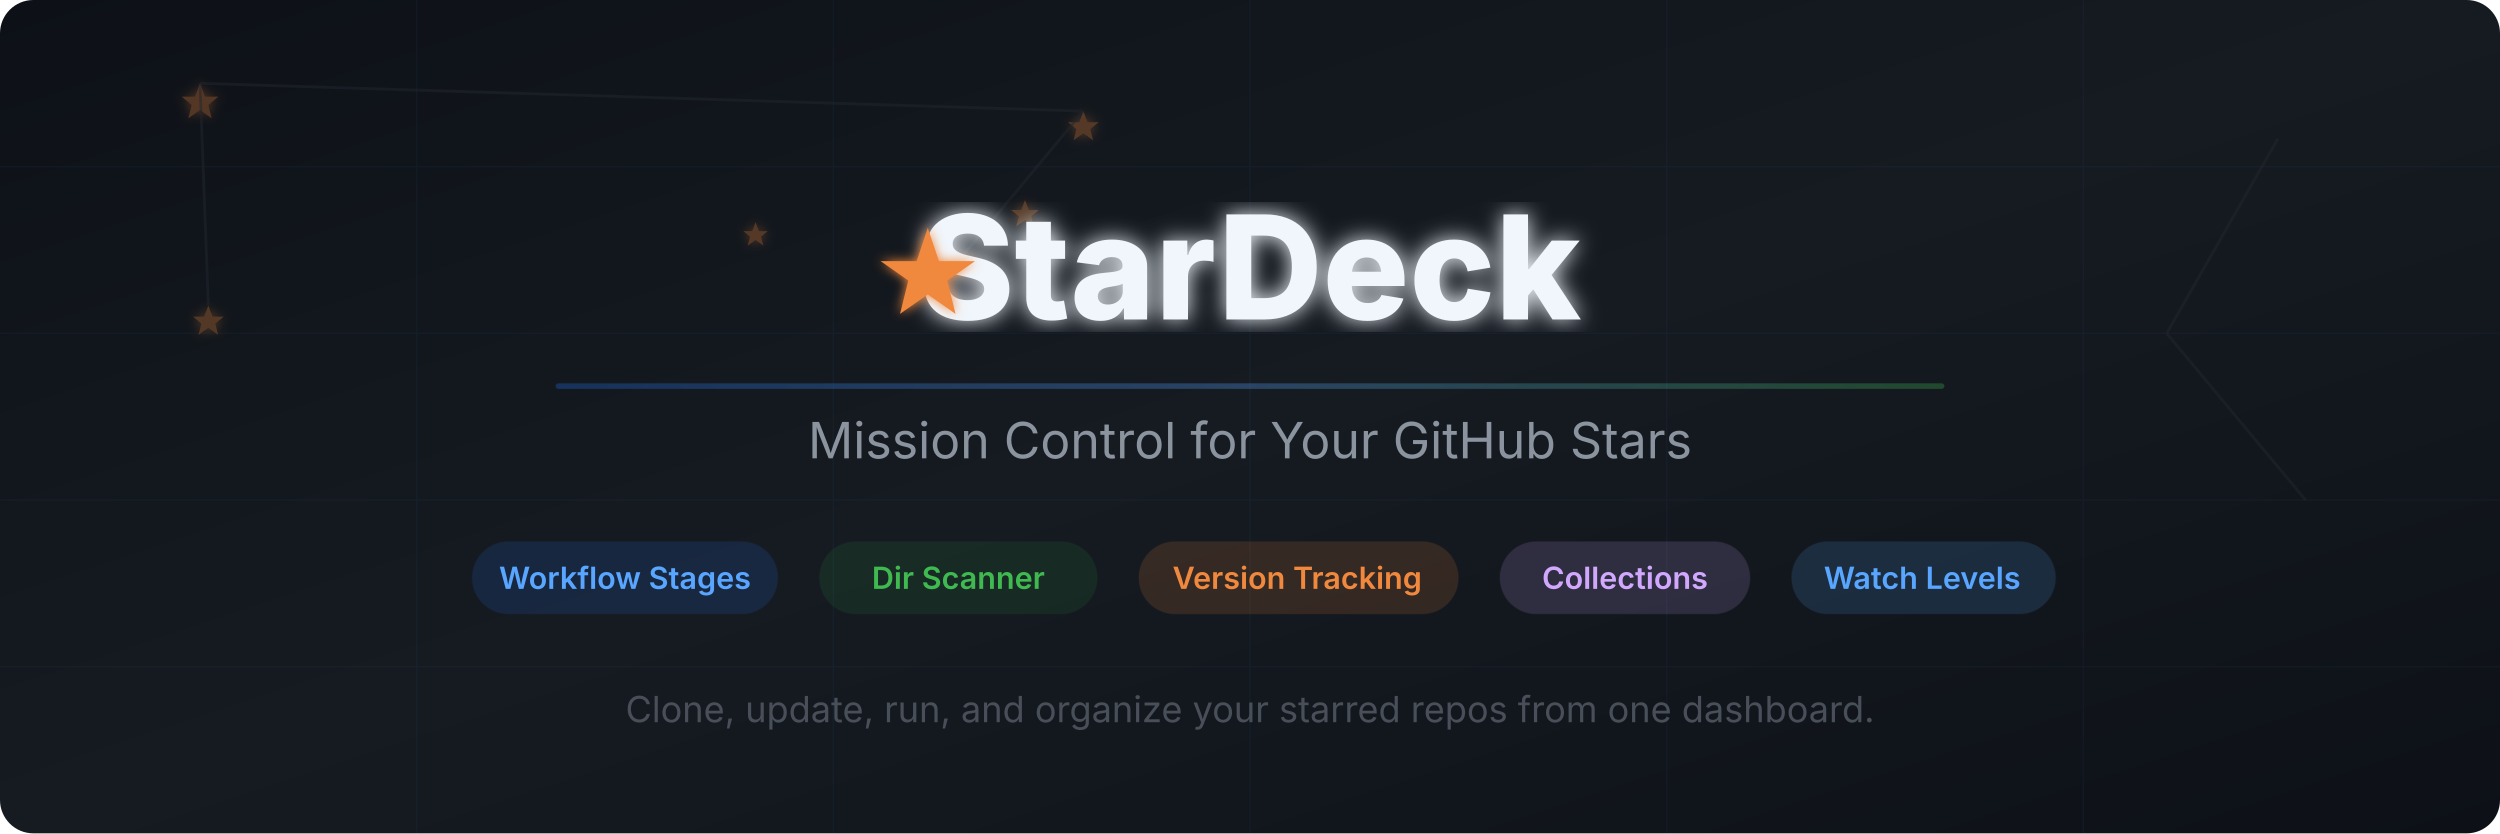
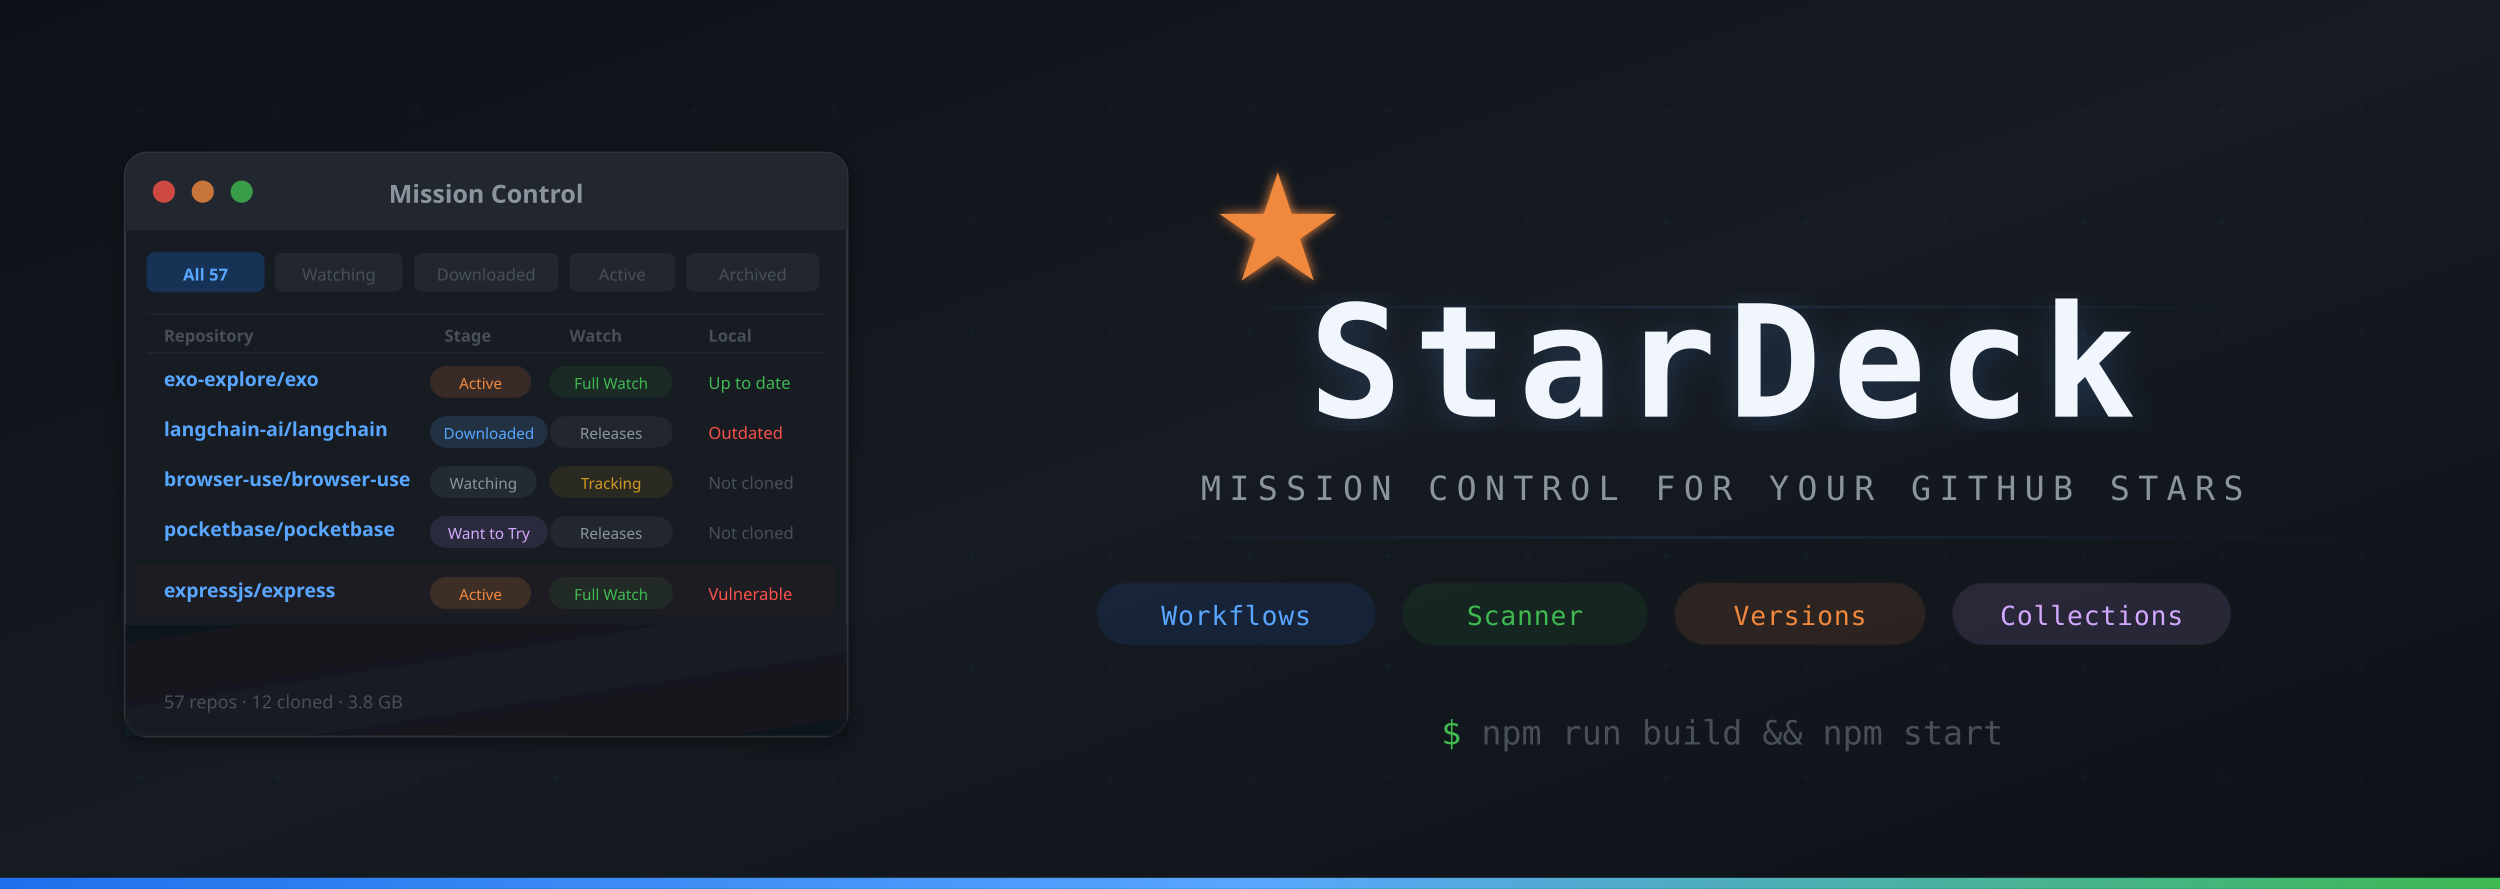
- <svg xmlns="http://www.w3.org/2000/svg" width="900" height="300" viewBox="0 0 900 300">
+ <svg xmlns="http://www.w3.org/2000/svg" width="900" height="320" viewBox="0 0 900 320">
  <defs>
    <linearGradient id="bg" x1="0%" y1="0%" x2="100%" y2="100%">
      <stop offset="0%" style="stop-color:#0d1117" />
      <stop offset="50%" style="stop-color:#161b22" />
      <stop offset="100%" style="stop-color:#0d1117" />
    </linearGradient>
    <linearGradient id="accent" x1="0%" y1="0%" x2="100%" y2="0%">
      <stop offset="0%" style="stop-color:#1f6feb" />
      <stop offset="50%" style="stop-color:#58a6ff" />
      <stop offset="100%" style="stop-color:#3fb950" />
    </linearGradient>
-     <linearGradient id="starGlow" x1="0%" y1="0%" x2="100%" y2="100%">
-       <stop offset="0%" style="stop-color:#f0883e;stop-opacity:0.6" />
-       <stop offset="100%" style="stop-color:#f0883e;stop-opacity:0" />
+     <linearGradient id="glow" x1="0%" y1="0%" x2="100%" y2="0%">
+       <stop offset="0%" style="stop-color:#1f6feb;stop-opacity:0" />
+       <stop offset="50%" style="stop-color:#58a6ff;stop-opacity:0.12" />
+       <stop offset="100%" style="stop-color:#1f6feb;stop-opacity:0" />
    </linearGradient>
-     <filter id="glow">
-       <feGaussianBlur stdDeviation="4" result="blur" />
-       <feMerge>
-         <feMergeNode in="blur" />
-         <feMergeNode in="SourceGraphic" />
-       </feMerge>
+     <filter id="titleGlow">
+       <feDropShadow dx="0" dy="2" stdDeviation="6" flood-color="#58a6ff" flood-opacity="0.2" />
    </filter>
-     <filter id="softGlow">
+     <filter id="cardShadow">
+       <feDropShadow dx="0" dy="2" stdDeviation="4" flood-color="#000" flood-opacity="0.4" />
+     </filter>
+     <filter id="starGlow">
      <feGaussianBlur stdDeviation="2" result="blur" />
      <feMerge>
        <feMergeNode in="blur" />
        <feMergeNode in="SourceGraphic" />
      </feMerge>
    </filter>
  </defs>
-   <rect width="900" height="300" fill="url(#bg)" rx="12" />
-   <g opacity="0.04" stroke="#58a6ff" stroke-width="0.5">
-     <line x1="0" y1="60" x2="900" y2="60" />
-     <line x1="0" y1="120" x2="900" y2="120" />
-     <line x1="0" y1="180" x2="900" y2="180" />
-     <line x1="0" y1="240" x2="900" y2="240" />
-     <line x1="150" y1="0" x2="150" y2="300" />
-     <line x1="300" y1="0" x2="300" y2="300" />
-     <line x1="450" y1="0" x2="450" y2="300" />
-     <line x1="600" y1="0" x2="600" y2="300" />
-     <line x1="750" y1="0" x2="750" y2="300" />
-   </g>
-   <g fill="#f0883e" opacity="0.3" filter="url(#softGlow)">
-     <polygon points="120,50 123,58 131,58 125,63 127,71 120,66 113,71 115,63 109,58 117,58" transform="scale(0.6)" />
-     <polygon points="780,80 783,88 791,88 785,93 787,101 780,96 773,101 775,93 769,88 777,88" transform="scale(0.5)" />
-     <polygon points="680,200 683,208 691,208 685,213 687,221 680,216 673,221 675,213 669,208 677,208" transform="scale(0.4)" />
-     <polygon points="150,220 153,228 161,228 155,233 157,241 150,236 143,241 145,233 139,228 147,228" transform="scale(0.5)" />
-     <polygon points="820,160 823,168 831,168 825,173 827,181 820,176 813,181 815,173 809,168 817,168" transform="scale(0.45)" />
-   </g>
-   <g stroke="#21262d" stroke-width="1" opacity="0.5">
-     <line x1="72" y1="30" x2="390" y2="40" />
-     <line x1="390" y1="40" x2="340" y2="100" />
-     <line x1="72" y1="30" x2="75" y2="110" />
-     <line x1="820" y1="50" x2="780" y2="120" />
-     <line x1="780" y1="120" x2="830" y2="180" />
-   </g>
-   <rect x="200" y="138" width="500" height="2" fill="url(#accent)" rx="1" opacity="0.3" />
-   <text x="450" y="115" text-anchor="middle" font-family="system-ui, -apple-system, sans-serif" font-size="52" font-weight="800" fill="#f0f6fc" filter="url(#glow)">
-     StarDeck
+   <rect width="900" height="320" fill="url(#bg)" />
+   <g opacity="0.03" fill="#58a6ff">
+     <circle cx="50" cy="40" r="1" />
+     <circle cx="100" cy="40" r="1" />
+     <circle cx="150" cy="40" r="1" />
+     <circle cx="200" cy="40" r="1" />
+     <circle cx="250" cy="40" r="1" />
+     <circle cx="300" cy="40" r="1" />
+     <circle cx="350" cy="40" r="1" />
+     <circle cx="400" cy="40" r="1" />
+     <circle cx="450" cy="40" r="1" />
+     <circle cx="500" cy="40" r="1" />
+     <circle cx="550" cy="40" r="1" />
+     <circle cx="600" cy="40" r="1" />
+     <circle cx="650" cy="40" r="1" />
+     <circle cx="700" cy="40" r="1" />
+     <circle cx="750" cy="40" r="1" />
+     <circle cx="800" cy="40" r="1" />
+     <circle cx="850" cy="40" r="1" />
+     <circle cx="50" cy="80" r="1" />
+     <circle cx="100" cy="80" r="1" />
+     <circle cx="150" cy="80" r="1" />
+     <circle cx="200" cy="80" r="1" />
+     <circle cx="250" cy="80" r="1" />
+     <circle cx="300" cy="80" r="1" />
+     <circle cx="350" cy="80" r="1" />
+     <circle cx="400" cy="80" r="1" />
+     <circle cx="450" cy="80" r="1" />
+     <circle cx="500" cy="80" r="1" />
+     <circle cx="550" cy="80" r="1" />
+     <circle cx="600" cy="80" r="1" />
+     <circle cx="650" cy="80" r="1" />
+     <circle cx="700" cy="80" r="1" />
+     <circle cx="750" cy="80" r="1" />
+     <circle cx="800" cy="80" r="1" />
+     <circle cx="850" cy="80" r="1" />
+     <circle cx="50" cy="120" r="1" />
+     <circle cx="100" cy="120" r="1" />
+     <circle cx="150" cy="120" r="1" />
+     <circle cx="200" cy="120" r="1" />
+     <circle cx="250" cy="120" r="1" />
+     <circle cx="300" cy="120" r="1" />
+     <circle cx="350" cy="120" r="1" />
+     <circle cx="400" cy="120" r="1" />
+     <circle cx="450" cy="120" r="1" />
+     <circle cx="500" cy="120" r="1" />
+     <circle cx="550" cy="120" r="1" />
+     <circle cx="600" cy="120" r="1" />
+     <circle cx="650" cy="120" r="1" />
+     <circle cx="700" cy="120" r="1" />
+     <circle cx="750" cy="120" r="1" />
+     <circle cx="800" cy="120" r="1" />
+     <circle cx="850" cy="120" r="1" />
+     <circle cx="50" cy="200" r="1" />
+     <circle cx="100" cy="200" r="1" />
+     <circle cx="150" cy="200" r="1" />
+     <circle cx="200" cy="200" r="1" />
+     <circle cx="250" cy="200" r="1" />
+     <circle cx="300" cy="200" r="1" />
+     <circle cx="350" cy="200" r="1" />
+     <circle cx="400" cy="200" r="1" />
+     <circle cx="450" cy="200" r="1" />
+     <circle cx="500" cy="200" r="1" />
+     <circle cx="550" cy="200" r="1" />
+     <circle cx="600" cy="200" r="1" />
+     <circle cx="650" cy="200" r="1" />
+     <circle cx="700" cy="200" r="1" />
+     <circle cx="750" cy="200" r="1" />
+     <circle cx="800" cy="200" r="1" />
+     <circle cx="850" cy="200" r="1" />
+     <circle cx="50" cy="240" r="1" />
+     <circle cx="100" cy="240" r="1" />
+     <circle cx="150" cy="240" r="1" />
+     <circle cx="200" cy="240" r="1" />
+     <circle cx="250" cy="240" r="1" />
+     <circle cx="300" cy="240" r="1" />
+     <circle cx="350" cy="240" r="1" />
+     <circle cx="400" cy="240" r="1" />
+     <circle cx="450" cy="240" r="1" />
+     <circle cx="500" cy="240" r="1" />
+     <circle cx="550" cy="240" r="1" />
+     <circle cx="600" cy="240" r="1" />
+     <circle cx="650" cy="240" r="1" />
+     <circle cx="700" cy="240" r="1" />
+     <circle cx="750" cy="240" r="1" />
+     <circle cx="800" cy="240" r="1" />
+     <circle cx="850" cy="240" r="1" />
+     <circle cx="50" cy="280" r="1" />
+     <circle cx="100" cy="280" r="1" />
+     <circle cx="150" cy="280" r="1" />
+     <circle cx="200" cy="280" r="1" />
+     <circle cx="250" cy="280" r="1" />
+     <circle cx="300" cy="280" r="1" />
+     <circle cx="350" cy="280" r="1" />
+     <circle cx="400" cy="280" r="1" />
+     <circle cx="450" cy="280" r="1" />
+     <circle cx="500" cy="280" r="1" />
+     <circle cx="550" cy="280" r="1" />
+     <circle cx="600" cy="280" r="1" />
+     <circle cx="650" cy="280" r="1" />
+     <circle cx="700" cy="280" r="1" />
+     <circle cx="750" cy="280" r="1" />
+     <circle cx="800" cy="280" r="1" />
+     <circle cx="850" cy="280" r="1" />
+   </g>
+   <g transform="translate(45, 55)" filter="url(#cardShadow)">
+     <rect width="260" height="210" rx="8" fill="#161b22" stroke="#30363d" stroke-width="0.8" />
+     <rect width="260" height="28" rx="8" fill="#21262d" />
+     <rect y="20" width="260" height="8" fill="#21262d" />
+     <circle cx="14" cy="14" r="4" fill="#f85149" opacity="0.8" />
+     <circle cx="28" cy="14" r="4" fill="#f0883e" opacity="0.8" />
+     <circle cx="42" cy="14" r="4" fill="#3fb950" opacity="0.8" />
+     <text x="130" y="18" font-family="system-ui, sans-serif" font-size="9" fill="#8b949e" text-anchor="middle" font-weight="600">Mission Control</text>
+     <g transform="translate(8, 36)">
+       <rect width="42" height="14" rx="3" fill="#1f6feb" opacity="0.25" stroke="#1f6feb" stroke-width="0.5" />
+       <text x="21" y="10" font-family="system-ui, sans-serif" font-size="6" fill="#58a6ff" text-anchor="middle" font-weight="600">All 57</text>
+       <rect x="46" width="46" height="14" rx="3" fill="#21262d" />
+       <text x="69" y="10" font-family="system-ui, sans-serif" font-size="6" fill="#484f58" text-anchor="middle">Watching</text>
+       <rect x="96" width="52" height="14" rx="3" fill="#21262d" />
+       <text x="122" y="10" font-family="system-ui, sans-serif" font-size="6" fill="#484f58" text-anchor="middle">Downloaded</text>
+       <rect x="152" width="38" height="14" rx="3" fill="#21262d" />
+       <text x="171" y="10" font-family="system-ui, sans-serif" font-size="6" fill="#484f58" text-anchor="middle">Active</text>
+       <rect x="194" width="48" height="14" rx="3" fill="#21262d" />
+       <text x="218" y="10" font-family="system-ui, sans-serif" font-size="6" fill="#484f58" text-anchor="middle">Archived</text>
+     </g>
+     <line x1="8" y1="58" x2="252" y2="58" stroke="#21262d" stroke-width="0.5" />
+     <text x="14" y="68" font-family="system-ui, sans-serif" font-size="6" fill="#484f58" font-weight="600">Repository</text>
+     <text x="115" y="68" font-family="system-ui, sans-serif" font-size="6" fill="#484f58" font-weight="600">Stage</text>
+     <text x="160" y="68" font-family="system-ui, sans-serif" font-size="6" fill="#484f58" font-weight="600">Watch</text>
+     <text x="210" y="68" font-family="system-ui, sans-serif" font-size="6" fill="#484f58" font-weight="600">Local</text>
+     <line x1="8" y1="72" x2="252" y2="72" stroke="#21262d" stroke-width="0.5" />
+     <text x="14" y="84" font-family="system-ui, sans-serif" font-size="7" fill="#58a6ff" font-weight="600">exo-explore/exo</text>
+     <rect x="110" y="77" width="36" height="11" rx="5.5" fill="#f0883e" opacity="0.15" stroke="#f0883e" stroke-width="0.4" />
+     <text x="128" y="85" font-family="system-ui, sans-serif" font-size="5.5" fill="#f0883e" text-anchor="middle">Active</text>
+     <rect x="153" y="77" width="44" height="11" rx="5.5" fill="#3fb950" opacity="0.1" stroke="#3fb950" stroke-width="0.4" />
+     <text x="175" y="85" font-family="system-ui, sans-serif" font-size="5.5" fill="#3fb950" text-anchor="middle">Full Watch</text>
+     <text x="210" y="85" font-family="system-ui, sans-serif" font-size="6" fill="#3fb950">Up to date</text>
+     <line x1="8" y1="90" x2="252" y2="90" stroke="#21262d" stroke-width="0.3" opacity="0.5" />
+     <text x="14" y="102" font-family="system-ui, sans-serif" font-size="7" fill="#58a6ff" font-weight="600">langchain-ai/langchain</text>
+     <rect x="110" y="95" width="42" height="11" rx="5.5" fill="#58a6ff" opacity="0.15" stroke="#58a6ff" stroke-width="0.4" />
+     <text x="131" y="103" font-family="system-ui, sans-serif" font-size="5.5" fill="#58a6ff" text-anchor="middle">Downloaded</text>
+     <rect x="153" y="95" width="44" height="11" rx="5.5" fill="#484f58" opacity="0.2" stroke="#484f58" stroke-width="0.4" />
+     <text x="175" y="103" font-family="system-ui, sans-serif" font-size="5.5" fill="#8b949e" text-anchor="middle">Releases</text>
+     <text x="210" y="103" font-family="system-ui, sans-serif" font-size="6" fill="#f85149">Outdated</text>
+     <line x1="8" y1="108" x2="252" y2="108" stroke="#21262d" stroke-width="0.3" opacity="0.5" />
+     <text x="14" y="120" font-family="system-ui, sans-serif" font-size="7" fill="#58a6ff" font-weight="600">browser-use/browser-use</text>
+     <rect x="110" y="113" width="38" height="11" rx="5.5" fill="#8b949e" opacity="0.12" stroke="#8b949e" stroke-width="0.4" />
+     <text x="129" y="121" font-family="system-ui, sans-serif" font-size="5.5" fill="#8b949e" text-anchor="middle">Watching</text>
+     <rect x="153" y="113" width="44" height="11" rx="5.5" fill="#d29922" opacity="0.12" stroke="#d29922" stroke-width="0.4" />
+     <text x="175" y="121" font-family="system-ui, sans-serif" font-size="5.5" fill="#d29922" text-anchor="middle">Tracking</text>
+     <text x="210" y="121" font-family="system-ui, sans-serif" font-size="6" fill="#484f58">Not cloned</text>
+     <line x1="8" y1="126" x2="252" y2="126" stroke="#21262d" stroke-width="0.3" opacity="0.5" />
+     <text x="14" y="138" font-family="system-ui, sans-serif" font-size="7" fill="#58a6ff" font-weight="600">pocketbase/pocketbase</text>
+     <rect x="110" y="131" width="42" height="11" rx="5.5" fill="#d2a8ff" opacity="0.12" stroke="#d2a8ff" stroke-width="0.4" />
+     <text x="131" y="139" font-family="system-ui, sans-serif" font-size="5.5" fill="#d2a8ff" text-anchor="middle">Want to Try</text>
+     <rect x="153" y="131" width="44" height="11" rx="5.5" fill="#484f58" opacity="0.2" stroke="#484f58" stroke-width="0.4" />
+     <text x="175" y="139" font-family="system-ui, sans-serif" font-size="5.5" fill="#8b949e" text-anchor="middle">Releases</text>
+     <text x="210" y="139" font-family="system-ui, sans-serif" font-size="6" fill="#484f58">Not cloned</text>
+     <line x1="8" y1="144" x2="252" y2="144" stroke="#21262d" stroke-width="0.3" opacity="0.5" />
+     <rect x="4" y="148" width="252" height="18" fill="#f85149" opacity="0.04" />
+     <text x="14" y="160" font-family="system-ui, sans-serif" font-size="7" fill="#58a6ff" font-weight="600">expressjs/express</text>
+     <rect x="110" y="153" width="36" height="11" rx="5.5" fill="#f0883e" opacity="0.15" stroke="#f0883e" stroke-width="0.4" />
+     <text x="128" y="161" font-family="system-ui, sans-serif" font-size="5.5" fill="#f0883e" text-anchor="middle">Active</text>
+     <rect x="153" y="153" width="44" height="11" rx="5.5" fill="#3fb950" opacity="0.1" stroke="#3fb950" stroke-width="0.4" />
+     <text x="175" y="161" font-family="system-ui, sans-serif" font-size="5.5" fill="#3fb950" text-anchor="middle">Full Watch</text>
+     <text x="210" y="161" font-family="system-ui, sans-serif" font-size="6" fill="#f85149">Vulnerable</text>
+     <line x1="8" y1="168" x2="252" y2="168" stroke="#21262d" stroke-width="0.3" opacity="0.5" />
+     <rect x="0" y="170" width="260" height="40" fill="url(#bg)" opacity="0.7" />
+     <text x="14" y="200" font-family="system-ui, sans-serif" font-size="6.5" fill="#484f58">57 repos  ·  12 cloned  ·  3.8 GB</text>
+   </g>
+   <g transform="translate(440, 62)" fill="#f0883e" filter="url(#starGlow)">
+     <polygon points="20,0 25,15 41,15 28,24 33,39 20,30 7,39 12,24 -1,15 15,15" />
+   </g>
+   <rect x="390" y="110" width="460" height="1" fill="url(#glow)" />
+   <text x="620" y="150" font-family="'SF Mono', 'Fira Code', 'JetBrains Mono', Consolas, monospace" font-size="56" font-weight="700" fill="#f0f6fc" text-anchor="middle" letter-spacing="4" filter="url(#titleGlow)">StarDeck</text>
+   <text x="620" y="180" font-family="'SF Mono', 'Fira Code', 'JetBrains Mono', Consolas, monospace" font-size="12" fill="#8b949e" text-anchor="middle" letter-spacing="3">MISSION CONTROL FOR YOUR GITHUB STARS</text>
+   <rect x="390" y="193" width="460" height="1" fill="url(#glow)" />
+   <g font-family="'SF Mono', 'Fira Code', 'JetBrains Mono', Consolas, monospace" font-size="9.5" letter-spacing="0.3">
+     <rect x="395" y="210" width="100" height="22" rx="11" fill="#1f6feb" opacity="0.12" stroke="#1f6feb" stroke-width="0.6" stroke-opacity="0.4" />
+     <text x="445" y="225" fill="#58a6ff" text-anchor="middle">Workflows</text>
+     <rect x="505" y="210" width="88" height="22" rx="11" fill="#238636" opacity="0.12" stroke="#238636" stroke-width="0.6" stroke-opacity="0.4" />
+     <text x="549" y="225" fill="#3fb950" text-anchor="middle">Scanner</text>
+     <rect x="603" y="210" width="90" height="22" rx="11" fill="#f0883e" opacity="0.12" stroke="#f0883e" stroke-width="0.6" stroke-opacity="0.4" />
+     <text x="648" y="225" fill="#f0883e" text-anchor="middle">Versions</text>
+     <rect x="703" y="210" width="100" height="22" rx="11" fill="#d2a8ff" opacity="0.12" stroke="#d2a8ff" stroke-width="0.6" stroke-opacity="0.4" />
+     <text x="753" y="225" fill="#d2a8ff" text-anchor="middle">Collections</text>
+   </g>
+   <text x="620" y="268" font-family="'SF Mono', 'Fira Code', 'JetBrains Mono', Consolas, monospace" font-size="12" fill="#484f58" text-anchor="middle">
+     <tspan fill="#3fb950">$</tspan> npm run build &amp;&amp; npm start
  </text>
-   <g transform="translate(318, 82)" fill="#f0883e" filter="url(#softGlow)">
-     <polygon points="16,0 20,12 33,12 23,19 26,31 16,24 6,31 9,19 -1,12 12,12" />
-   </g>
-   <text x="450" y="165" text-anchor="middle" font-family="system-ui, -apple-system, sans-serif" font-size="18" fill="#8b949e">
-     Mission Control for Your GitHub Stars
-   </text>
-   <g font-family="system-ui, -apple-system, sans-serif" font-size="11" font-weight="600">
-     <rect x="170" y="195" width="110" height="26" rx="13" fill="#1f6feb" opacity="0.15" stroke="#1f6feb" stroke-width="0.5" stroke-opacity="0.3" />
-     <text x="225" y="212" text-anchor="middle" fill="#58a6ff">Workflow Stages</text>
-     <rect x="295" y="195" width="100" height="26" rx="13" fill="#238636" opacity="0.15" stroke="#238636" stroke-width="0.5" stroke-opacity="0.3" />
-     <text x="345" y="212" text-anchor="middle" fill="#3fb950">Dir Scanner</text>
-     <rect x="410" y="195" width="115" height="26" rx="13" fill="#f0883e" opacity="0.15" stroke="#f0883e" stroke-width="0.5" stroke-opacity="0.3" />
-     <text x="467" y="212" text-anchor="middle" fill="#f0883e">Version Tracking</text>
-     <rect x="540" y="195" width="90" height="26" rx="13" fill="#d2a8ff" opacity="0.15" stroke="#d2a8ff" stroke-width="0.5" stroke-opacity="0.3" />
-     <text x="585" y="212" text-anchor="middle" fill="#d2a8ff">Collections</text>
-     <rect x="645" y="195" width="95" height="26" rx="13" fill="#58a6ff" opacity="0.15" stroke="#58a6ff" stroke-width="0.5" stroke-opacity="0.3" />
-     <text x="692" y="212" text-anchor="middle" fill="#58a6ff">Watch Levels</text>
-   </g>
-   <text x="450" y="260" text-anchor="middle" font-family="system-ui, -apple-system, sans-serif" font-size="13" fill="#484f58">
-     Clone, update, run, and organize your starred repos from one dashboard.
-   </text>
+   <rect x="0" y="316" width="900" height="4" fill="url(#accent)" />
</svg>
